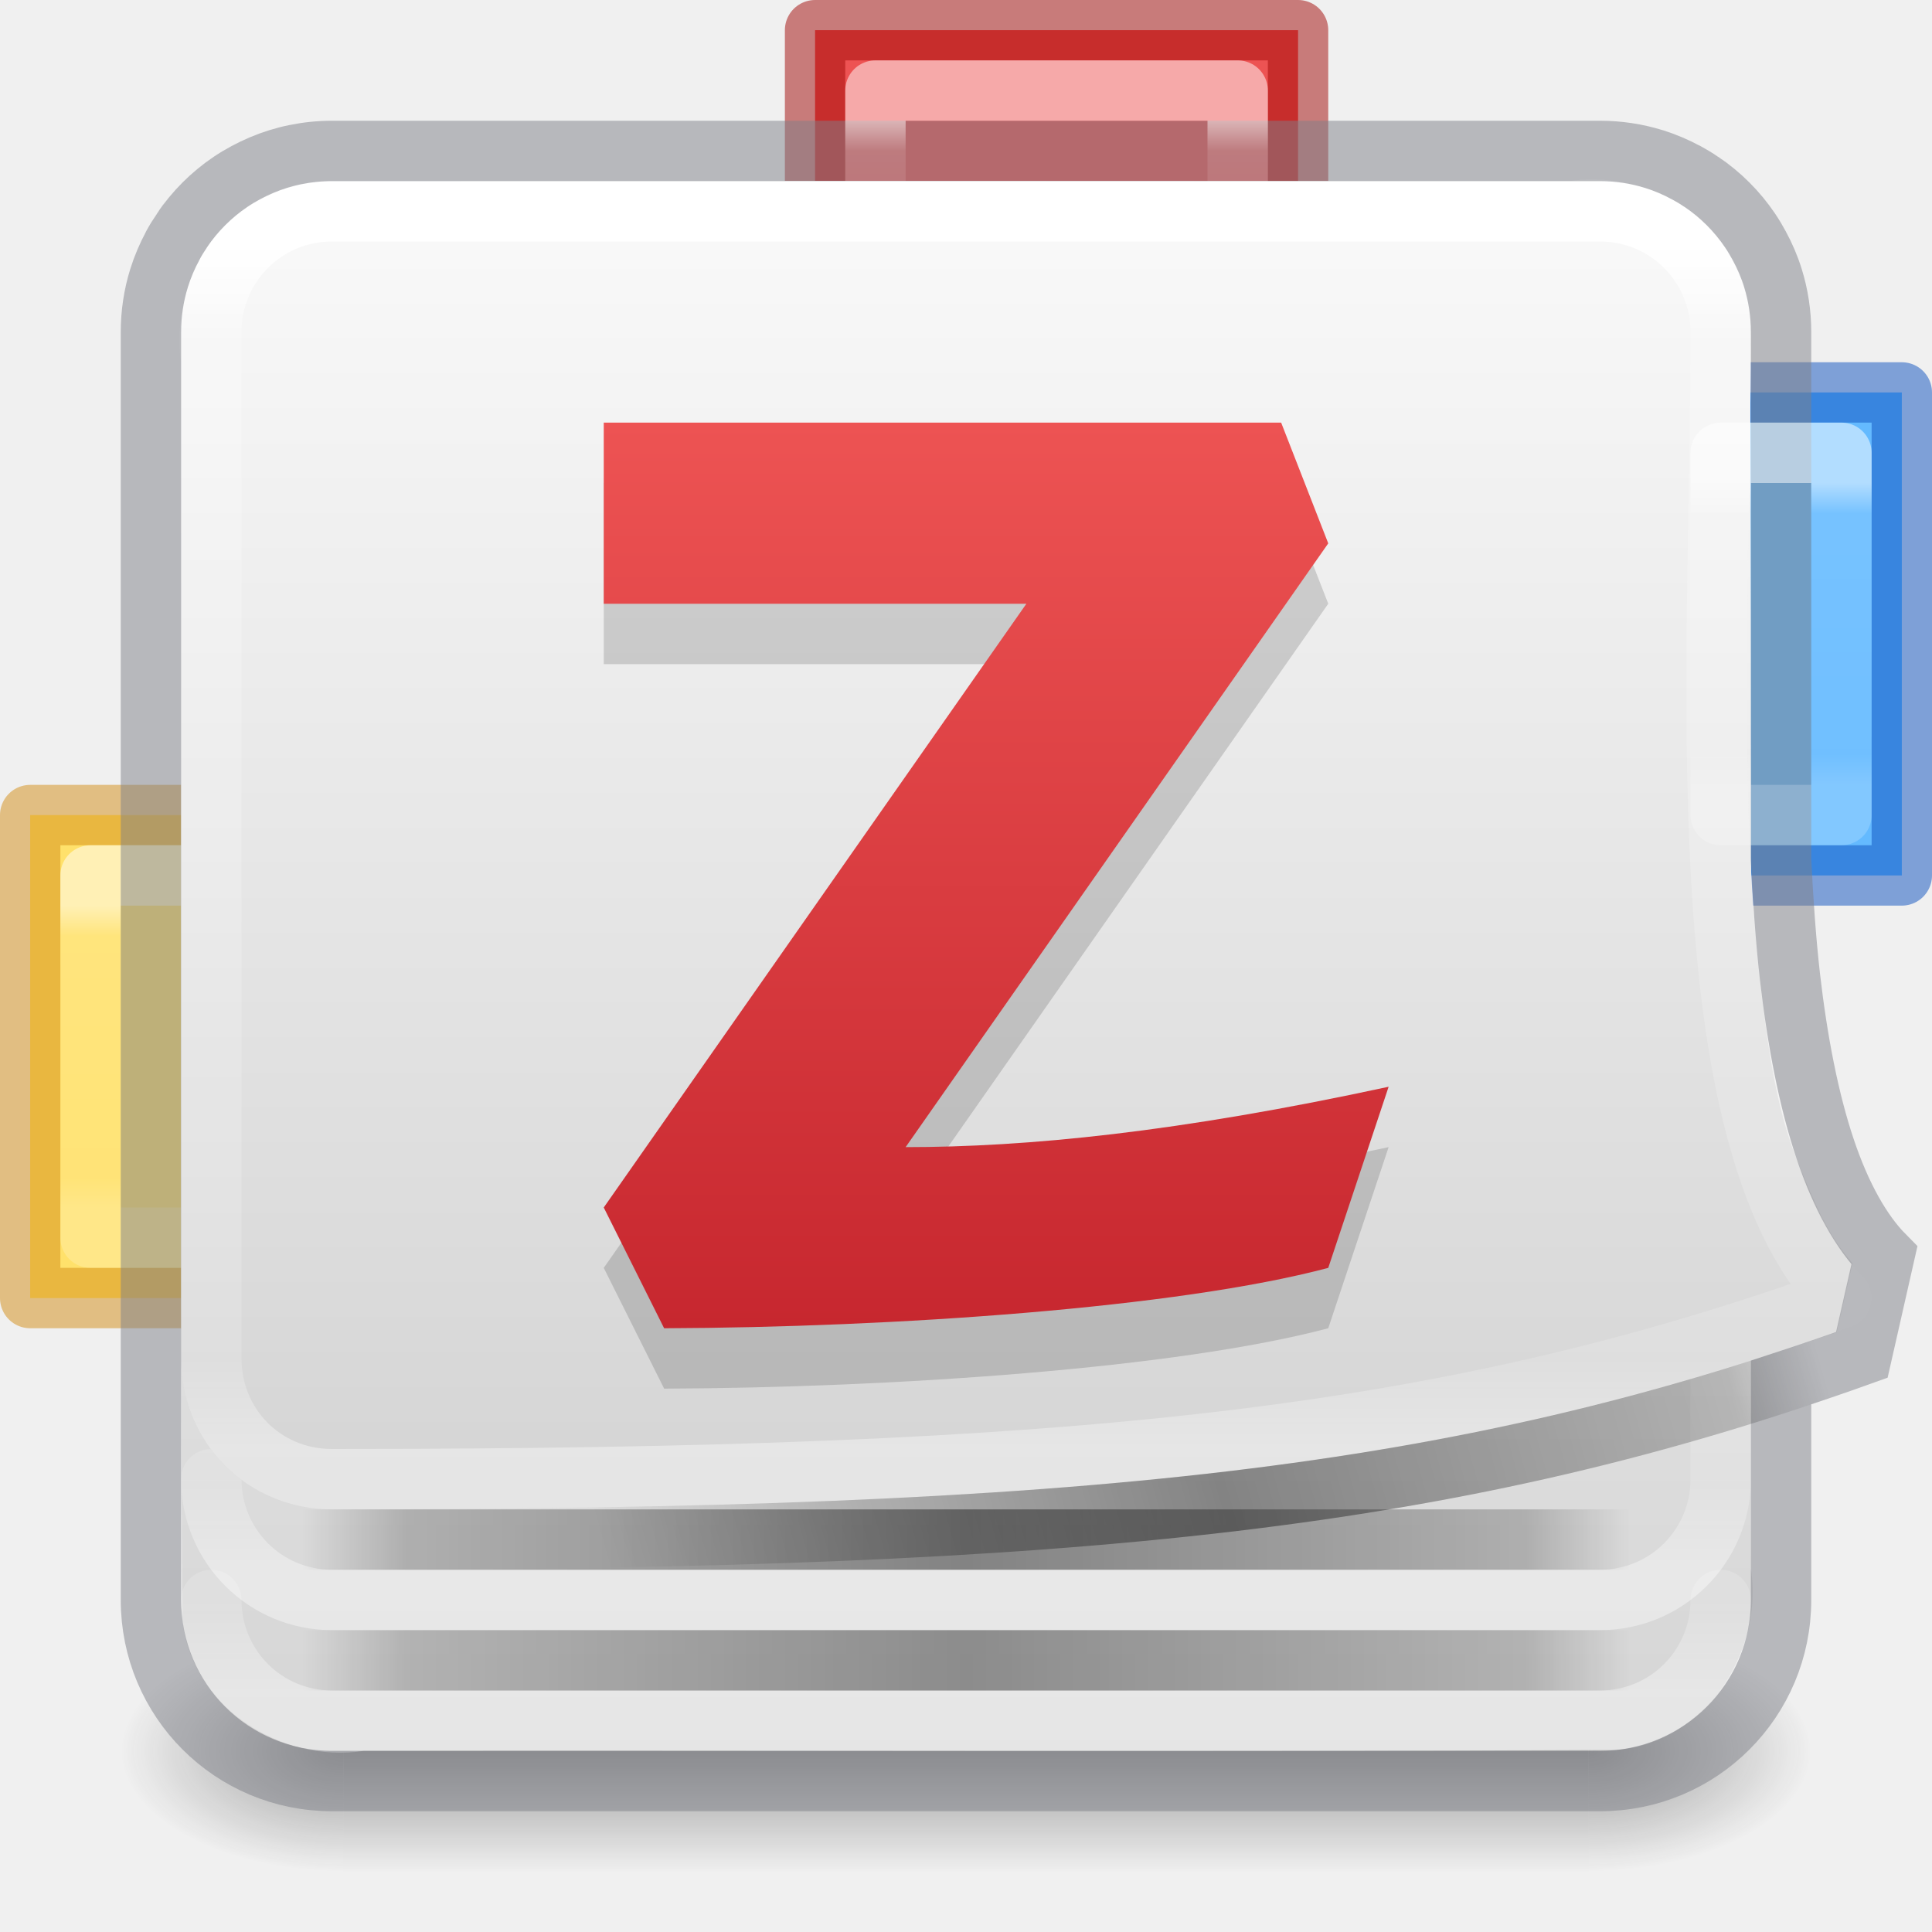
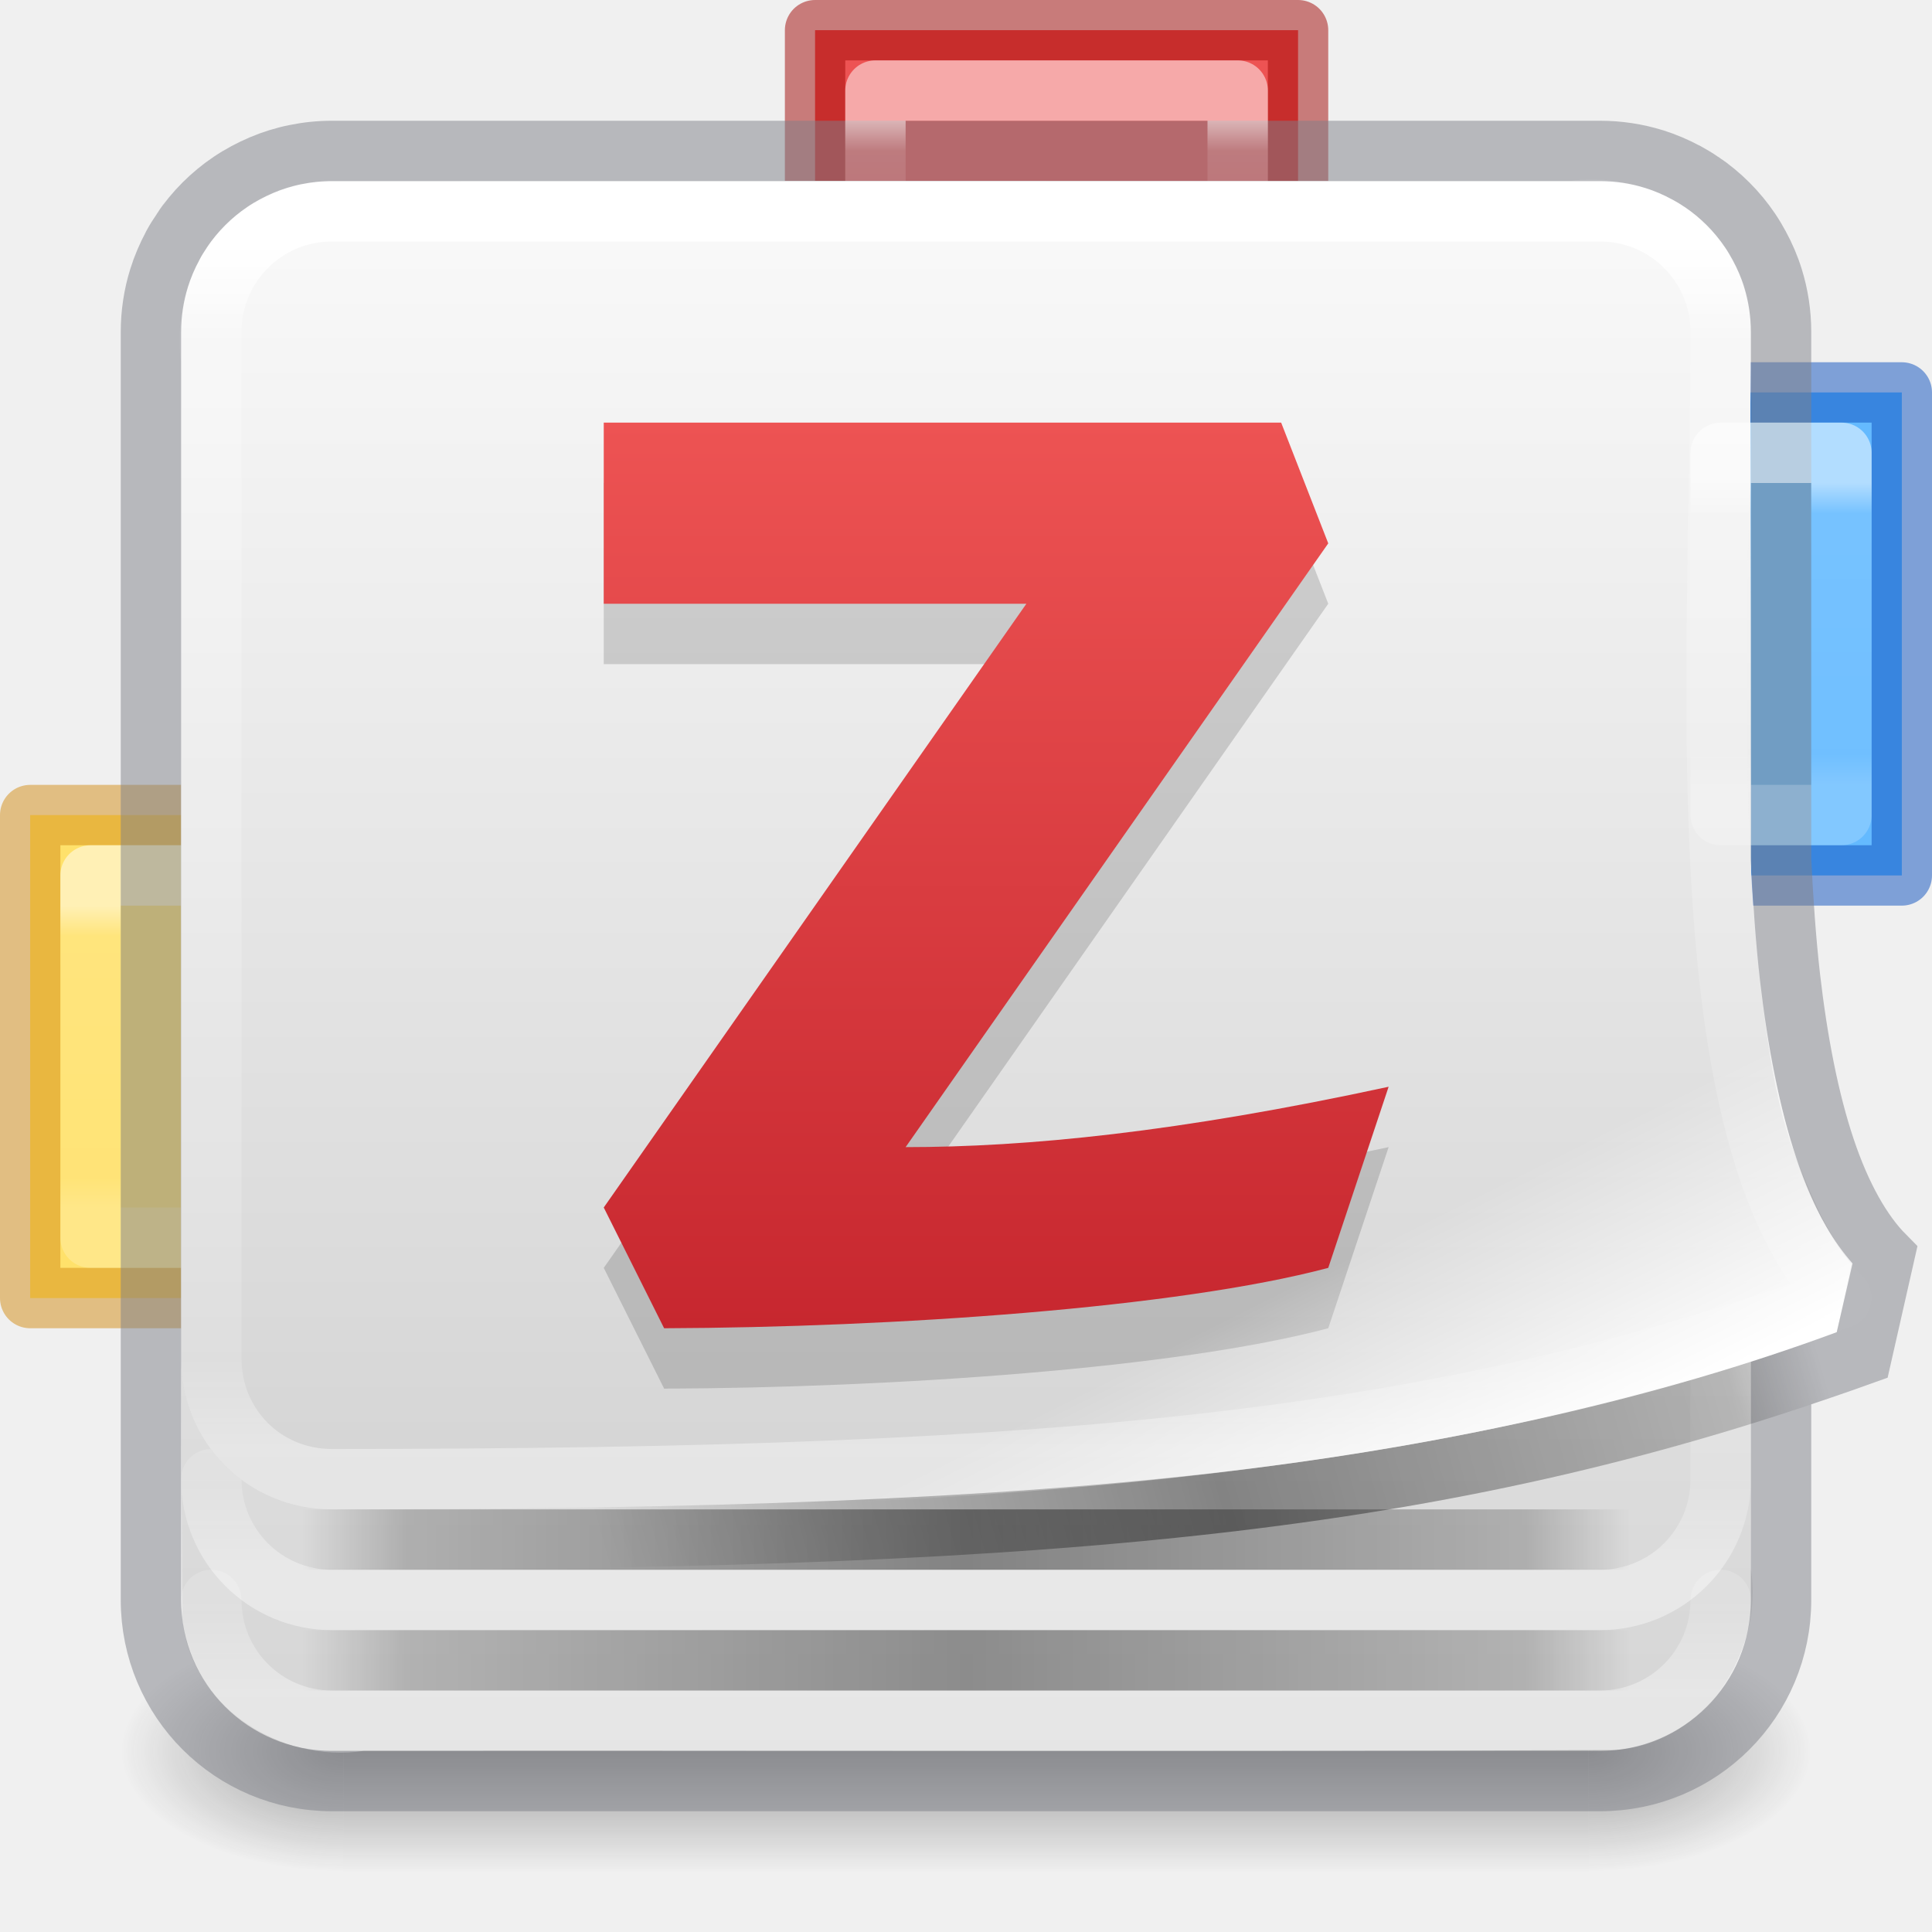
<svg xmlns="http://www.w3.org/2000/svg" xmlns:xlink="http://www.w3.org/1999/xlink" version="1.1" width="32" height="32" id="svg6860" xml:space="preserve">
  <defs id="defs6862">
    <linearGradient id="linearGradient73">
      <stop id="stop66" style="stop-color:#ffffff;stop-opacity:1" offset="0" />
      <stop id="stop67" style="stop-color:#ffffff;stop-opacity:0.235" offset="0.1" />
      <stop id="stop72" style="stop-color:#ffffff;stop-opacity:0.157" offset="0.9" />
      <stop id="stop73" style="stop-color:#ffffff;stop-opacity:0.392" offset="1" />
    </linearGradient>
    <linearGradient id="linearGradient34">
      <stop id="stop26" style="stop-color:#ffffff;stop-opacity:1" offset="0" />
      <stop id="stop30" style="stop-color:#ffffff;stop-opacity:0.235" offset="0.068" />
      <stop id="stop31" style="stop-color:#ffffff;stop-opacity:0.157" offset="0.932" />
      <stop id="stop34" style="stop-color:#ffffff;stop-opacity:0.392" offset="1" />
    </linearGradient>
    <linearGradient id="linearGradient25">
      <stop id="stop22" style="stop-color:#ffffff;stop-opacity:1" offset="0" />
      <stop id="stop23" style="stop-color:#ffffff;stop-opacity:0.235" offset="0.075" />
      <stop id="stop24" style="stop-color:#ffffff;stop-opacity:0.157" offset="0.925" />
      <stop id="stop25" style="stop-color:#ffffff;stop-opacity:0.392" offset="1" />
    </linearGradient>
    <linearGradient id="linearGradient48">
      <stop style="stop-color:#ffffff;stop-opacity:0.246;" offset="0" id="stop48" />
      <stop style="stop-color:#ffffff;stop-opacity:0;" offset="1" id="stop49" />
    </linearGradient>
    <linearGradient id="linearGradient46">
      <stop style="stop-color:#ffffff;stop-opacity:0.35;" offset="0" id="stop46" />
      <stop style="stop-color:#ffffff;stop-opacity:0;" offset="1" id="stop47" />
    </linearGradient>
    <linearGradient id="linearGradient37">
      <stop style="stop-color:#ffffff;stop-opacity:0.3;" offset="0" id="stop44" />
      <stop style="stop-color:#ffffff;stop-opacity:0;" offset="1" id="stop45" />
    </linearGradient>
    <linearGradient id="linearGradient32">
      <stop style="stop-color:#ffffff;stop-opacity:0.402;" offset="0" id="stop32" />
      <stop style="stop-color:#ffffff;stop-opacity:0;" offset="1" id="stop33" />
    </linearGradient>
    <linearGradient id="linearGradient28">
      <stop style="stop-color:#ffffff;stop-opacity:0.446;" offset="0" id="stop28" />
      <stop style="stop-color:#ffffff;stop-opacity:0;" offset="1" id="stop29" />
    </linearGradient>
    <linearGradient id="linearGradient8">
      <stop id="stop3" offset="0" style="stop-color:#9e79e9;stop-opacity:1;" />
      <stop id="stop8" offset="1" style="stop-color:#6c31e3;stop-opacity:1;" />
    </linearGradient>
    <linearGradient id="linearGradient3924-0">
      <stop id="stop3926-6" style="stop-color:#ffffff;stop-opacity:1" offset="0" />
      <stop id="stop3928-3" style="stop-color:#ffffff;stop-opacity:0.235" offset="0.062" />
      <stop id="stop3930-2" style="stop-color:#ffffff;stop-opacity:0.157" offset="0.937" />
      <stop id="stop3932-62" style="stop-color:#ffffff;stop-opacity:0.392" offset="1" />
    </linearGradient>
    <linearGradient xlink:href="#linearGradient4" id="linearGradient930-9-2" x1="16.768" y1="2.768" x2="16.768" y2="29.897" gradientUnits="userSpaceOnUse" gradientTransform="translate(4.1936035e-6)" />
    <linearGradient x1="24" y1="6.24" x2="24" y2="41.76" id="linearGradient4161-0-2" xlink:href="#linearGradient3924-0" gradientUnits="userSpaceOnUse" gradientTransform="matrix(0.6756757,0,0,0.6756757,-0.2162128,-0.2162061)" />
    <linearGradient xlink:href="#linearGradient28" id="linearGradient29" x1="13.574" y1="10.089" x2="8.478" y2="2.5" gradientUnits="userSpaceOnUse" />
    <linearGradient xlink:href="#linearGradient32" id="linearGradient33" x1="24.26" y1="9.845" x2="22.146" y2="2.5" gradientUnits="userSpaceOnUse" />
    <linearGradient xlink:href="#linearGradient37" id="linearGradient45" x1="23.025" y1="25.148" x2="25.427" y2="19.13" gradientUnits="userSpaceOnUse" />
    <linearGradient xlink:href="#linearGradient46" id="linearGradient47" x1="10.691" y1="26.494" x2="6.994" y2="20.511" gradientUnits="userSpaceOnUse" />
    <linearGradient xlink:href="#linearGradient48" id="linearGradient49" x1="22.895" y1="26.743" x2="19.28" y2="28.5" gradientUnits="userSpaceOnUse" />
    <linearGradient id="linearGradient1708">
      <stop id="stop1700" style="stop-color:#ffffff;stop-opacity:1" offset="0" />
      <stop id="stop1702" style="stop-color:#ffffff;stop-opacity:0.235" offset="0" />
      <stop id="stop1704" style="stop-color:#ffffff;stop-opacity:0.157" offset="0.958" />
      <stop id="stop1706" style="stop-color:#ffffff;stop-opacity:0.392" offset="1" />
    </linearGradient>
    <linearGradient id="linearGradient3924">
      <stop offset="0" style="stop-color:#ffffff;stop-opacity:1" id="stop3926" />
      <stop offset="0.081" style="stop-color:#ffffff;stop-opacity:0.235" id="stop3928" />
      <stop offset="0.908" style="stop-color:#ffffff;stop-opacity:0.157" id="stop3930" />
      <stop offset="1" style="stop-color:#ffffff;stop-opacity:0.392" id="stop3932" />
    </linearGradient>
    <radialGradient gradientTransform="matrix(2.003784,0,0,1.4,27.98813,-17.4)" gradientUnits="userSpaceOnUse" xlink:href="#linearGradient3688-166-749" id="radialGradient3163" fy="43.5" fx="4.993" r="2.5" cy="43.5" cx="4.993" />
    <linearGradient id="linearGradient3688-166-749">
      <stop offset="0" style="stop-color:#181818;stop-opacity:1" id="stop2883" />
      <stop offset="1" style="stop-color:#181818;stop-opacity:0" id="stop2885" />
    </linearGradient>
    <radialGradient gradientTransform="matrix(2.003784,0,0,1.4,-20.01187,-104.4)" gradientUnits="userSpaceOnUse" xlink:href="#linearGradient3688-166-749" id="radialGradient3165" fy="43.5" fx="4.993" r="2.5" cy="43.5" cx="4.993" />
    <linearGradient gradientUnits="userSpaceOnUse" xlink:href="#linearGradient3702-501-757" id="linearGradient3167" y2="39.999" x2="25.058" y1="47.028" x1="25.058" />
    <linearGradient id="linearGradient3702-501-757">
      <stop offset="0" style="stop-color:#181818;stop-opacity:0" id="stop2895" />
      <stop offset="0.5" style="stop-color:#181818;stop-opacity:1" id="stop2897" />
      <stop offset="1" style="stop-color:#181818;stop-opacity:0" id="stop2899" />
    </linearGradient>
    <linearGradient gradientTransform="matrix(0.6756757,0,0,0.6756757,41.78379,-0.2162091)" gradientUnits="userSpaceOnUse" xlink:href="#linearGradient3924" id="linearGradient3027" y2="41.76" x2="24" y1="6.24" x1="24" />
    <linearGradient xlink:href="#linearGradient3600-9-51" id="linearGradient1512" gradientUnits="userSpaceOnUse" gradientTransform="matrix(0.6646601,0,0,0.6392712,8.812698,-0.08703975)" x1="74.839" y1="4.536" x2="74.839" y2="49.779" />
    <linearGradient id="linearGradient3600-9-51">
      <stop offset="0" style="stop-color:#f4f4f4;stop-opacity:1" id="stop3602-0-0" />
      <stop offset="1" style="stop-color:#dbdbdb;stop-opacity:1" id="stop3604-9-04" />
    </linearGradient>
    <linearGradient id="linearGradient3104-6">
      <stop offset="0" style="stop-color:#000000;stop-opacity:0.318" id="stop3106-3" />
      <stop offset="1" style="stop-color:#000000;stop-opacity:0.24" id="stop3108-9" />
    </linearGradient>
    <linearGradient xlink:href="#linearGradient3104-6" id="linearGradient1572" gradientUnits="userSpaceOnUse" gradientTransform="matrix(0.8074969,0,0,0.8947171,-3.635114,-9.241927)" x1="72.893" y1="43.74" x2="72.893" y2="12.524" />
    <linearGradient xlink:href="#linearGradient978" id="linearGradient924" gradientUnits="userSpaceOnUse" gradientTransform="matrix(0.6805236,0,0,0.6545781,7.610866,-0.5005708)" x1="74.839" y1="4.536" x2="74.839" y2="49.779" />
    <linearGradient id="linearGradient978">
      <stop offset="0" style="stop-color:#43d6b5;stop-opacity:1" id="stop974" />
      <stop offset="1" style="stop-color:#28bca3;stop-opacity:1" id="stop976" />
    </linearGradient>
    <linearGradient xlink:href="#linearGradient3104-6" id="linearGradient1964" gradientUnits="userSpaceOnUse" gradientTransform="matrix(-0.3964081,0,0,0.4392257,67.91412,0.2254931)" x1="12.879" y1="66.951" x2="12.879" y2="4.78" />
    <linearGradient y2="42.187" x2="24" y1="5.915" x1="24" gradientTransform="matrix(0.7031951,0,0,0.7031956,41.1233,-0.8771902)" gradientUnits="userSpaceOnUse" id="linearGradient3647" xlink:href="#linearGradient3924-2-2-5-8" />
    <linearGradient id="linearGradient3924-2-2-5-8">
      <stop offset="0" style="stop-color:#ffffff;stop-opacity:1" id="stop3926-9-4-9-6" />
      <stop offset="0.088" style="stop-color:#ffffff;stop-opacity:0.235" id="stop3928-9-8-6-5" />
      <stop offset="0.916" style="stop-color:#ffffff;stop-opacity:0.157" id="stop3930-3-5-1-7" />
      <stop offset="1" style="stop-color:#ffffff;stop-opacity:0.392" id="stop3932-8-0-4-8" />
    </linearGradient>
    <linearGradient xlink:href="#linearGradient3924-2-2-5-8" id="linearGradient2307" gradientUnits="userSpaceOnUse" gradientTransform="matrix(0.7031951,0,0,0.7031956,41.1233,-0.8771902)" x1="20.394" y1="24.801" x2="20.394" y2="42.106" />
    <linearGradient xlink:href="#linearGradient1708" id="linearGradient1698" gradientUnits="userSpaceOnUse" gradientTransform="matrix(0.6756757,0,0,0.6756757,41.78379,-0.2162061)" x1="24" y1="25.441" x2="24" y2="41.76" />
    <radialGradient gradientTransform="matrix(2.003784,0,0,1.4,27.98813,-17.4)" gradientUnits="userSpaceOnUse" xlink:href="#linearGradient3688-166-749" id="radialGradient3163-7" fy="43.5" fx="4.993" r="2.5" cy="43.5" cx="4.993" />
    <radialGradient gradientTransform="matrix(2.003784,0,0,1.4,-20.01187,-104.4)" gradientUnits="userSpaceOnUse" xlink:href="#linearGradient3688-166-749" id="radialGradient3165-5" fy="43.5" fx="4.993" r="2.5" cy="43.5" cx="4.993" />
    <linearGradient xlink:href="#linearGradient3702-501-757" id="linearGradient7" gradientUnits="userSpaceOnUse" x1="25.058" y1="47.028" x2="25.058" y2="39.999" />
    <linearGradient id="linearGradient71">
      <stop id="stop68" style="stop-color:#ffffff;stop-opacity:1" offset="0" />
      <stop id="stop69" style="stop-color:#ffffff;stop-opacity:0.235" offset="0.071" />
      <stop id="stop70" style="stop-color:#ffffff;stop-opacity:0.157" offset="0.929" />
      <stop id="stop71" style="stop-color:#ffffff;stop-opacity:0.392" offset="1" />
    </linearGradient>
    <linearGradient id="linearGradient65">
      <stop id="stop62" style="stop-color:#ffffff;stop-opacity:1" offset="0" />
      <stop id="stop63" style="stop-color:#ffffff;stop-opacity:0.235" offset="0.25" />
      <stop id="stop64" style="stop-color:#ffffff;stop-opacity:0.157" offset="0.755" />
      <stop id="stop65" style="stop-color:#ffffff;stop-opacity:0.392" offset="1" />
    </linearGradient>
    <linearGradient id="linearGradient48-6">
      <stop style="stop-color:#ffffff;stop-opacity:1;" offset="0" id="stop49-0" />
      <stop style="stop-color:#ffffff;stop-opacity:0;" offset="1" id="stop50" />
    </linearGradient>
    <linearGradient id="linearGradient40">
      <stop id="stop37" style="stop-color:#ffffff;stop-opacity:1" offset="0" />
      <stop id="stop38" style="stop-color:#ffffff;stop-opacity:0.235" offset="0.078" />
      <stop id="stop39" style="stop-color:#ffffff;stop-opacity:0.157" offset="0.922" />
      <stop id="stop40" style="stop-color:#ffffff;stop-opacity:0.392" offset="1" />
    </linearGradient>
    <linearGradient id="linearGradient12">
      <stop id="stop9" style="stop-color:#ffffff;stop-opacity:1" offset="0" />
      <stop id="stop10" style="stop-color:#ffffff;stop-opacity:0.235" offset="0.074" />
      <stop id="stop11" style="stop-color:#ffffff;stop-opacity:0.157" offset="0.926" />
      <stop id="stop12" style="stop-color:#ffffff;stop-opacity:0.392" offset="1" />
    </linearGradient>
    <linearGradient id="linearGradient1201">
      <stop id="stop1193" style="stop-color:#ffffff;stop-opacity:1" offset="0" />
      <stop id="stop1195" style="stop-color:#ffffff;stop-opacity:0.235" offset="0.068" />
      <stop id="stop1197" style="stop-color:#ffffff;stop-opacity:0.157" offset="0.947" />
      <stop id="stop1199" style="stop-color:#ffffff;stop-opacity:0.392" offset="1" />
    </linearGradient>
    <radialGradient cx="4.993" cy="43.5" r="2.5" fx="4.993" fy="43.5" id="radialGradient3013-6" xlink:href="#linearGradient3688-166-749" gradientUnits="userSpaceOnUse" gradientTransform="matrix(2.003784,0,0,0.8999999,71.98813,4.850003)" />
    <radialGradient cx="4.993" cy="43.5" r="2.5" fx="4.993" fy="43.5" id="radialGradient3015-1" xlink:href="#linearGradient3688-166-749" gradientUnits="userSpaceOnUse" gradientTransform="matrix(2.003784,0,0,0.8999999,-60.01187,-83.15)" />
    <linearGradient x1="39" y1="6" x2="39" y2="41.945" id="linearGradient3058-5" xlink:href="#linearGradient1201" gradientUnits="userSpaceOnUse" gradientTransform="translate(42,1.000006)" />
    <linearGradient xlink:href="#linearGradient3702-501-757" id="linearGradient1191" gradientUnits="userSpaceOnUse" x1="25.058" y1="47.028" x2="25.058" y2="39.999" gradientTransform="matrix(1.142857,0,0,0.6428571,38.57143,16.03572)" />
    <linearGradient xlink:href="#linearGradient4" id="linearGradient930-9-2-7" x1="16.692" y1="2.846" x2="16.692" y2="29.154" gradientUnits="userSpaceOnUse" gradientTransform="matrix(1.444444,0,0,1.444444,42.88891,1.888891)" />
    <style id="style1">.g{fill:#000;}.g,.h,.i{stroke-width:0px;}.h{fill:url(#e);}.i{fill:#fff;}</style>
    <style id="style1-7">.g{fill:#000;}.g,.h,.i{stroke-width:0px;}.h{fill:url(#e);}.i{fill:#fff;}</style>
    <style id="style1-5">.g{fill:#000;}.g,.h,.i{stroke-width:0px;}.h{fill:url(#e);}.i{fill:#fff;}</style>
    <linearGradient id="linearGradient20">
      <stop style="stop-color:#ed5353;stop-opacity:1;" offset="0" id="stop27" />
      <stop style="stop-color:#c6262e;stop-opacity:1;" offset="1" id="stop28-9" />
    </linearGradient>
    <linearGradient id="linearGradient18">
      <stop style="stop-color:#000000;stop-opacity:0;" offset="0" id="stop13" />
      <stop style="stop-color:#000000;stop-opacity:0.496;" offset="0.21" id="stop14" />
      <stop style="stop-color:#000000;stop-opacity:1;" offset="0.5" id="stop15" />
      <stop style="stop-color:#000000;stop-opacity:0.5;" offset="0.922" id="stop16" />
      <stop style="stop-color:#000000;stop-opacity:0;" offset="1" id="stop17" />
    </linearGradient>
    <linearGradient id="linearGradient10">
      <stop style="stop-color:#000000;stop-opacity:0;" offset="0" id="stop1" />
      <stop style="stop-color:#000000;stop-opacity:0.496;" offset="0.078" id="stop2" />
      <stop style="stop-color:#000000;stop-opacity:1;" offset="0.5" id="stop3-2" />
      <stop style="stop-color:#000000;stop-opacity:0.5;" offset="0.922" id="stop6" />
      <stop style="stop-color:#000000;stop-opacity:0;" offset="1" id="stop7-7" />
    </linearGradient>
    <linearGradient id="linearGradient4">
      <stop style="stop-color:#fafafa;stop-opacity:1;" offset="0" id="stop4" />
      <stop style="stop-color:#d4d4d4;stop-opacity:1;" offset="1" id="stop5" />
    </linearGradient>
    <style id="style1-59">.g{fill:#000;}.g,.h,.i{stroke-width:0px;}.h{fill:url(#e);}.i{fill:#fff;}</style>
    <style id="style1-6">.cls-1{fill:#fff;}</style>
    <style id="style1-67">.cls-1{fill:#fff;}</style>
    <linearGradient xlink:href="#linearGradient12" id="linearGradient6" gradientUnits="userSpaceOnUse" gradientTransform="translate(42,1.000006)" x1="39" y1="6" x2="39" y2="40" />
    <linearGradient xlink:href="#linearGradient20" id="linearGradient32-0" gradientUnits="userSpaceOnUse" gradientTransform="matrix(0.75,0,0,0.75,41,0.749999)" x1="32.5" y1="15" x2="32.5" y2="46" />
    <linearGradient xlink:href="#linearGradient4" id="linearGradient35" x1="22" y1="6" x2="22" y2="39.99" gradientUnits="userSpaceOnUse" gradientTransform="translate(42)" />
    <linearGradient xlink:href="#linearGradient40" id="linearGradient37-2" x1="10" y1="7" x2="10" y2="39" gradientUnits="userSpaceOnUse" gradientTransform="translate(42)" />
    <linearGradient xlink:href="#linearGradient48-6" id="linearGradient42" x1="43" y1="39" x2="36" y2="30.5" gradientUnits="userSpaceOnUse" gradientTransform="translate(42)" />
    <linearGradient xlink:href="#linearGradient10" id="linearGradient52" x1="8" y1="42.5" x2="40" y2="42.5" gradientUnits="userSpaceOnUse" gradientTransform="translate(42)" />
    <linearGradient xlink:href="#linearGradient18" id="linearGradient54" x1="16" y1="42.5" x2="44" y2="38" gradientUnits="userSpaceOnUse" gradientTransform="translate(42)" />
    <linearGradient xlink:href="#linearGradient10" id="linearGradient55" gradientUnits="userSpaceOnUse" x1="8" y1="42.5" x2="40" y2="42.5" gradientTransform="translate(42,-2)" />
    <linearGradient xlink:href="#linearGradient65" id="linearGradient62" x1="26" y1="4" x2="26" y2="6" gradientUnits="userSpaceOnUse" gradientTransform="translate(42)" />
    <linearGradient xlink:href="#linearGradient71" id="linearGradient68" x1="44" y1="12" x2="44" y2="19" gradientUnits="userSpaceOnUse" gradientTransform="translate(42)" />
    <linearGradient xlink:href="#linearGradient71" id="linearGradient72" gradientUnits="userSpaceOnUse" x1="44" y1="12" x2="44" y2="19" gradientTransform="translate(2,13)" />
    <linearGradient xlink:href="#linearGradient34" id="linearGradient9" gradientUnits="userSpaceOnUse" gradientTransform="matrix(0.6756757,0,0,0.6756757,-0.2162128,-0.2162061)" x1="24" y1="6.24" x2="24" y2="38.8" />
    <linearGradient xlink:href="#linearGradient10" id="linearGradient19" x1="5" y1="27.5" x2="27" y2="27.5" gradientUnits="userSpaceOnUse" />
    <linearGradient xlink:href="#linearGradient10" id="linearGradient21" gradientUnits="userSpaceOnUse" x1="5" y1="27.5" x2="27" y2="27.5" gradientTransform="translate(0,-2)" />
    <linearGradient xlink:href="#linearGradient25" id="linearGradient22" gradientUnits="userSpaceOnUse" gradientTransform="matrix(0.6756757,0,0,0.6756757,-0.2162128,-0.2162061)" x1="24" y1="6.24" x2="24" y2="35.84" />
    <linearGradient xlink:href="#linearGradient4" id="linearGradient43" x1="16" y1="3" x2="16" y2="25" gradientUnits="userSpaceOnUse" />
    <linearGradient xlink:href="#linearGradient18" id="linearGradient53" x1="10.5" y1="27.5" x2="30" y2="22" gradientUnits="userSpaceOnUse" />
    <linearGradient xlink:href="#linearGradient20" id="linearGradient56" gradientUnits="userSpaceOnUse" gradientTransform="matrix(0.495,0,0,0.495,0.1000007,-0.4250007)" x1="32.5" y1="15" x2="32.5" y2="46" />
    <linearGradient xlink:href="#linearGradient65" id="linearGradient57" gradientUnits="userSpaceOnUse" gradientTransform="translate(-7,-2)" x1="26" y1="4" x2="26" y2="6" />
    <linearGradient xlink:href="#linearGradient73" id="linearGradient63" gradientUnits="userSpaceOnUse" gradientTransform="translate(-15,-4)" x1="44" y1="12" x2="44" y2="17" />
    <linearGradient xlink:href="#linearGradient73" id="linearGradient74" gradientUnits="userSpaceOnUse" gradientTransform="translate(-42,3)" x1="44" y1="12" x2="44" y2="17" />
+     <linearGradient xlink:href="#linearGradient48-6" id="linearGradient23" x1="30" y1="22" x2="28" y2="18" gradientUnits="userSpaceOnUse" />
  </defs>
  <rect style="fill:#ffe16b;fill-opacity:1;stroke:#d48e15;stroke-width:1;stroke-linejoin:round;stroke-dasharray:none;stroke-opacity:0.497" id="rect62-3" width="8" height="4" x="13.5" y="-4.5" rx="0" ry="0" transform="rotate(90)" />
  <rect style="opacity:0.5;fill:none;fill-opacity:1;stroke:url(#linearGradient74);stroke-width:1;stroke-linecap:round;stroke-linejoin:round;stroke-dasharray:none;stroke-opacity:1" id="rect65-0-2" width="2" height="6" x="1.5" y="14.5" />
  <rect style="opacity:1;fill:#64baff;fill-opacity:1;stroke:#0d52bf;stroke-width:1;stroke-linejoin:round;stroke-dasharray:none;stroke-opacity:0.497" id="rect62" width="8" height="4" x="6.5" y="-31.5" rx="0" ry="0" transform="rotate(90)" />
  <rect style="opacity:1;fill:#ed5353;fill-opacity:1;stroke:#a10705;stroke-width:1;stroke-linejoin:round;stroke-dasharray:none;stroke-opacity:0.497" id="rect57" width="8" height="4" x="13.5" y="0.5" rx="0" ry="0" />
  <g style="opacity:0.4" id="g3712-2" transform="matrix(0.7368421,0,0,0.5714285,-1.68421,4.142859)">
    <rect style="fill:url(#radialGradient3163-7);fill-opacity:1;stroke:none" id="rect2801-7" y="40" x="38" height="7" width="5" />
    <rect style="fill:url(#radialGradient3165-5);fill-opacity:1;stroke:none" id="rect3696-0" transform="scale(-1)" y="-47" x="-10" height="7" width="5" />
    <rect style="fill:url(#linearGradient7);fill-opacity:1;stroke:none" id="rect3700-9" y="40" x="10" height="7" width="28" />
  </g>
  <path id="rect5505-21-1-2-1" style="color:#000000;font-variation-settings:normal;display:inline;overflow:visible;visibility:visible;opacity:1;vector-effect:none;fill:url(#linearGradient930-9-2);fill-opacity:1;fill-rule:nonzero;stroke:none;stroke-width:1;stroke-linecap:butt;stroke-linejoin:miter;stroke-miterlimit:4;stroke-dasharray:none;stroke-dashoffset:0;stroke-opacity:0.502;marker:none;enable-background:accumulate;stop-color:#000000;stop-opacity:1" d="M 5.234,3.016 C 3.771,3.125 2.783,4.625 3,6.025 3.01,12.939 2.979,19.853 3.016,26.766 3.125,28.229 4.625,29.217 6.025,29 12.939,28.99 19.853,29.021 26.766,28.984 28.229,28.875 29.217,27.375 29,25.975 28.99,19.061 29.021,12.147 28.984,5.234 28.875,3.771 27.375,2.783 25.975,3 19.061,3.01 12.147,2.979 5.234,3.016 Z" />
  <path id="rect6741-7-4-3-8" style="opacity:1;fill:none;stroke:url(#linearGradient4161-0-2);stroke-linecap:round;stroke-linejoin:round" d="m 28.5,26.5 c 0,1.108 -0.892,2 -2,2 H 5.5 c -1.108,0 -2,-0.892 -2,-2" />
  <g id="layer4-0" transform="matrix(0.9047486,0,0,0.9047486,-594.515,-685.5605)" />
  <g id="layer4-0-7" transform="matrix(0.9047486,0,0,0.9047486,-594.515,-678.3225)" />
  <g id="layer1-3" transform="matrix(0.9047486,0,0,0.9047486,-97.80799,-9.503337)" />
  <path id="rect8" style="opacity:1;fill:none;stroke:url(#linearGradient9);stroke-linecap:round;stroke-linejoin:round" d="m 3.5,24.5 c 0,1.108 0.892,2 2,2 H 26.5 c 1.108,0 2,-0.892 2,-2 v -9" />
  <path id="path37" style="opacity:1;fill:url(#linearGradient43);stroke:none;stroke-linecap:round;stroke-linejoin:round" d="M 5.5,3 C 4.116,3 3,4.116 3,5.5 v 17 c 0,1.385 1.088,2.5 2.5,2.5 12.542,0 18.369,-0.661 24.922,-2.936 l 0.262,-1.139 C 30.277,20.455 30.08,20 29.752,19.18 29.423,18.358 29.278,17.339 29.152,16.242 28.774,12.951 29,8.823 29,5.5 29,4.116 27.884,3 26.5,3 Z" />
  <path id="rect9" style="opacity:1;fill:none;stroke:url(#linearGradient22);stroke-linecap:round;stroke-linejoin:round" d="M 5.5,3.5 H 26.5 c 1.108,0 2,0.892 2,2 C 28.5,11 27.86,18.83 30.5,21.5 c -6.5,2.333 -12.5,3 -25,3 -1.133,0 -2,-0.892 -2,-2 V 5.5 c 0,-1.108 0.892,-2 2,-2 z" />
  <path style="opacity:0.35;fill:none;fill-opacity:1;stroke:url(#linearGradient19);stroke-width:1;stroke-linejoin:round;stroke-dasharray:none;stroke-opacity:1" d="M 5,27.5 H 27" id="path9" />
  <path style="opacity:0.4;fill:none;fill-opacity:1;stroke:url(#linearGradient21);stroke-width:1;stroke-linejoin:round;stroke-dasharray:none;stroke-opacity:1" d="M 5,25.5 H 27" id="path19" />
  <path id="rect7" style="color:#000000;font-variation-settings:normal;display:inline;overflow:visible;visibility:visible;opacity:1;vector-effect:none;fill:none;fill-opacity:1;fill-rule:nonzero;stroke:#7e8087;stroke-width:1;stroke-linecap:butt;stroke-linejoin:miter;stroke-miterlimit:4;stroke-dasharray:none;stroke-dashoffset:0;stroke-opacity:0.502;marker:none;enable-background:accumulate;stop-color:#000000;stop-opacity:1" d="M 5.5,2.5 C 5.293,2.5 5.09,2.521 4.895,2.561 4.797,2.58 4.7,2.606 4.605,2.635 4.418,2.693 4.24,2.77 4.07,2.861 c -0.086,0.046 -0.17,0.096 -0.25,0.15 -0.319,0.215 -0.593,0.489 -0.809,0.809 -2.914e-4,4.309e-4 2.911e-4,0.002 0,0.002 -0.053,0.079 -0.105,0.162 -0.15,0.246 -2.661e-4,4.893e-4 2.658e-4,0.001 0,0.002 C 2.77,4.24 2.693,4.418 2.635,4.605 2.547,4.888 2.5,5.189 2.5,5.5 v 17 4 c 0,1.662 1.338,3 3,3 h 21 c 1.662,0 3,-1.338 3,-3 v -3.602 c 0.445,-0.145 0.89,-0.296 1.338,-0.457 l 0.373,-1.645 C 30.832,20.413 30.492,19.813 30.227,19.021 29.962,18.23 29.772,17.258 29.648,16.184 29.578,15.567 29.533,14.912 29.5,14.242 V 5.5 c 0,-0.311 -0.047,-0.612 -0.135,-0.895 -0.058,-0.188 -0.135,-0.366 -0.227,-0.535 -0.046,-0.085 -0.096,-0.17 -0.15,-0.25 -0.215,-0.319 -0.489,-0.593 -0.809,-0.809 -4.6e-4,-3.098e-4 -0.002,3.095e-4 -0.002,0 -0.079,-0.054 -0.162,-0.104 -0.246,-0.15 -5.14e-4,-2.783e-4 -0.001,2.781e-4 -0.002,0 -0.17,-0.092 -0.348,-0.168 -0.535,-0.227 -5.96e-4,-1.846e-4 -0.001,1.843e-4 -0.002,0 C 27.111,2.547 26.811,2.5 26.5,2.5 Z" />
  <path style="opacity:0.4;fill:none;stroke:url(#linearGradient53);stroke-linecap:round;stroke-linejoin:round;stroke-opacity:1" d="m 5.5,25.5 c 12.585,0 18.685,-0.671 25.338,-3.059" id="path43" />
  <path style="font-weight:bold;font-size:42.667px;font-family:Inter;-inkscape-font-specification:'Inter Bold';letter-spacing:0px;opacity:0.15;fill:#000000;stroke-width:0.495;stroke-linecap:round;stroke-linejoin:round;stroke-opacity:0.5" d="m 11,23 c 3.791,-0.013 8.5,-0.336 11,-1 l 1,-3 c -3.5,0.757 -6,1 -8,1 L 22,10 21.22,8 H 10 v 3 h 7 l -7,10 z" id="path56" aria-label="Z" />
  <path style="font-weight:bold;font-size:42.667px;font-family:Inter;-inkscape-font-specification:'Inter Bold';letter-spacing:0px;fill:url(#linearGradient56);stroke-width:0.495;stroke-linecap:round;stroke-linejoin:round;stroke-opacity:0.5" d="m 11,22 c 3.791,-0.013 8.5,-0.336 11,-1 l 1,-3 c -3.5,0.757 -6,1 -8,1 L 22,9 21.22,7 H 10 v 3 h 7 l -7,10 z" id="path2-4-2" aria-label="Z" />
  <rect style="opacity:0.5;fill:none;fill-opacity:1;stroke:url(#linearGradient57);stroke-width:1;stroke-linecap:round;stroke-linejoin:round;stroke-dasharray:none;stroke-opacity:1" id="rect61-6" width="6" height="2" x="14.5" y="1.5" />
  <rect style="opacity:0.5;fill:none;fill-opacity:1;stroke:url(#linearGradient63);stroke-width:1;stroke-linecap:round;stroke-linejoin:round;stroke-dasharray:none;stroke-opacity:1" id="rect65-0" width="2" height="6" x="28.5" y="7.5" />
+   <path style="fill:url(#linearGradient23);stroke:none;stroke-linejoin:round;stroke-opacity:0.497" d="m 30.684,20.926 -0.262,1.139 C 24.413,24.286 17.366,24.891 10,25 c 6.616,-3.029 13.426,-5.623 19,-11 0.163,2.803 0.423,5.485 1.684,6.926 z" id="path1" />
</svg>
